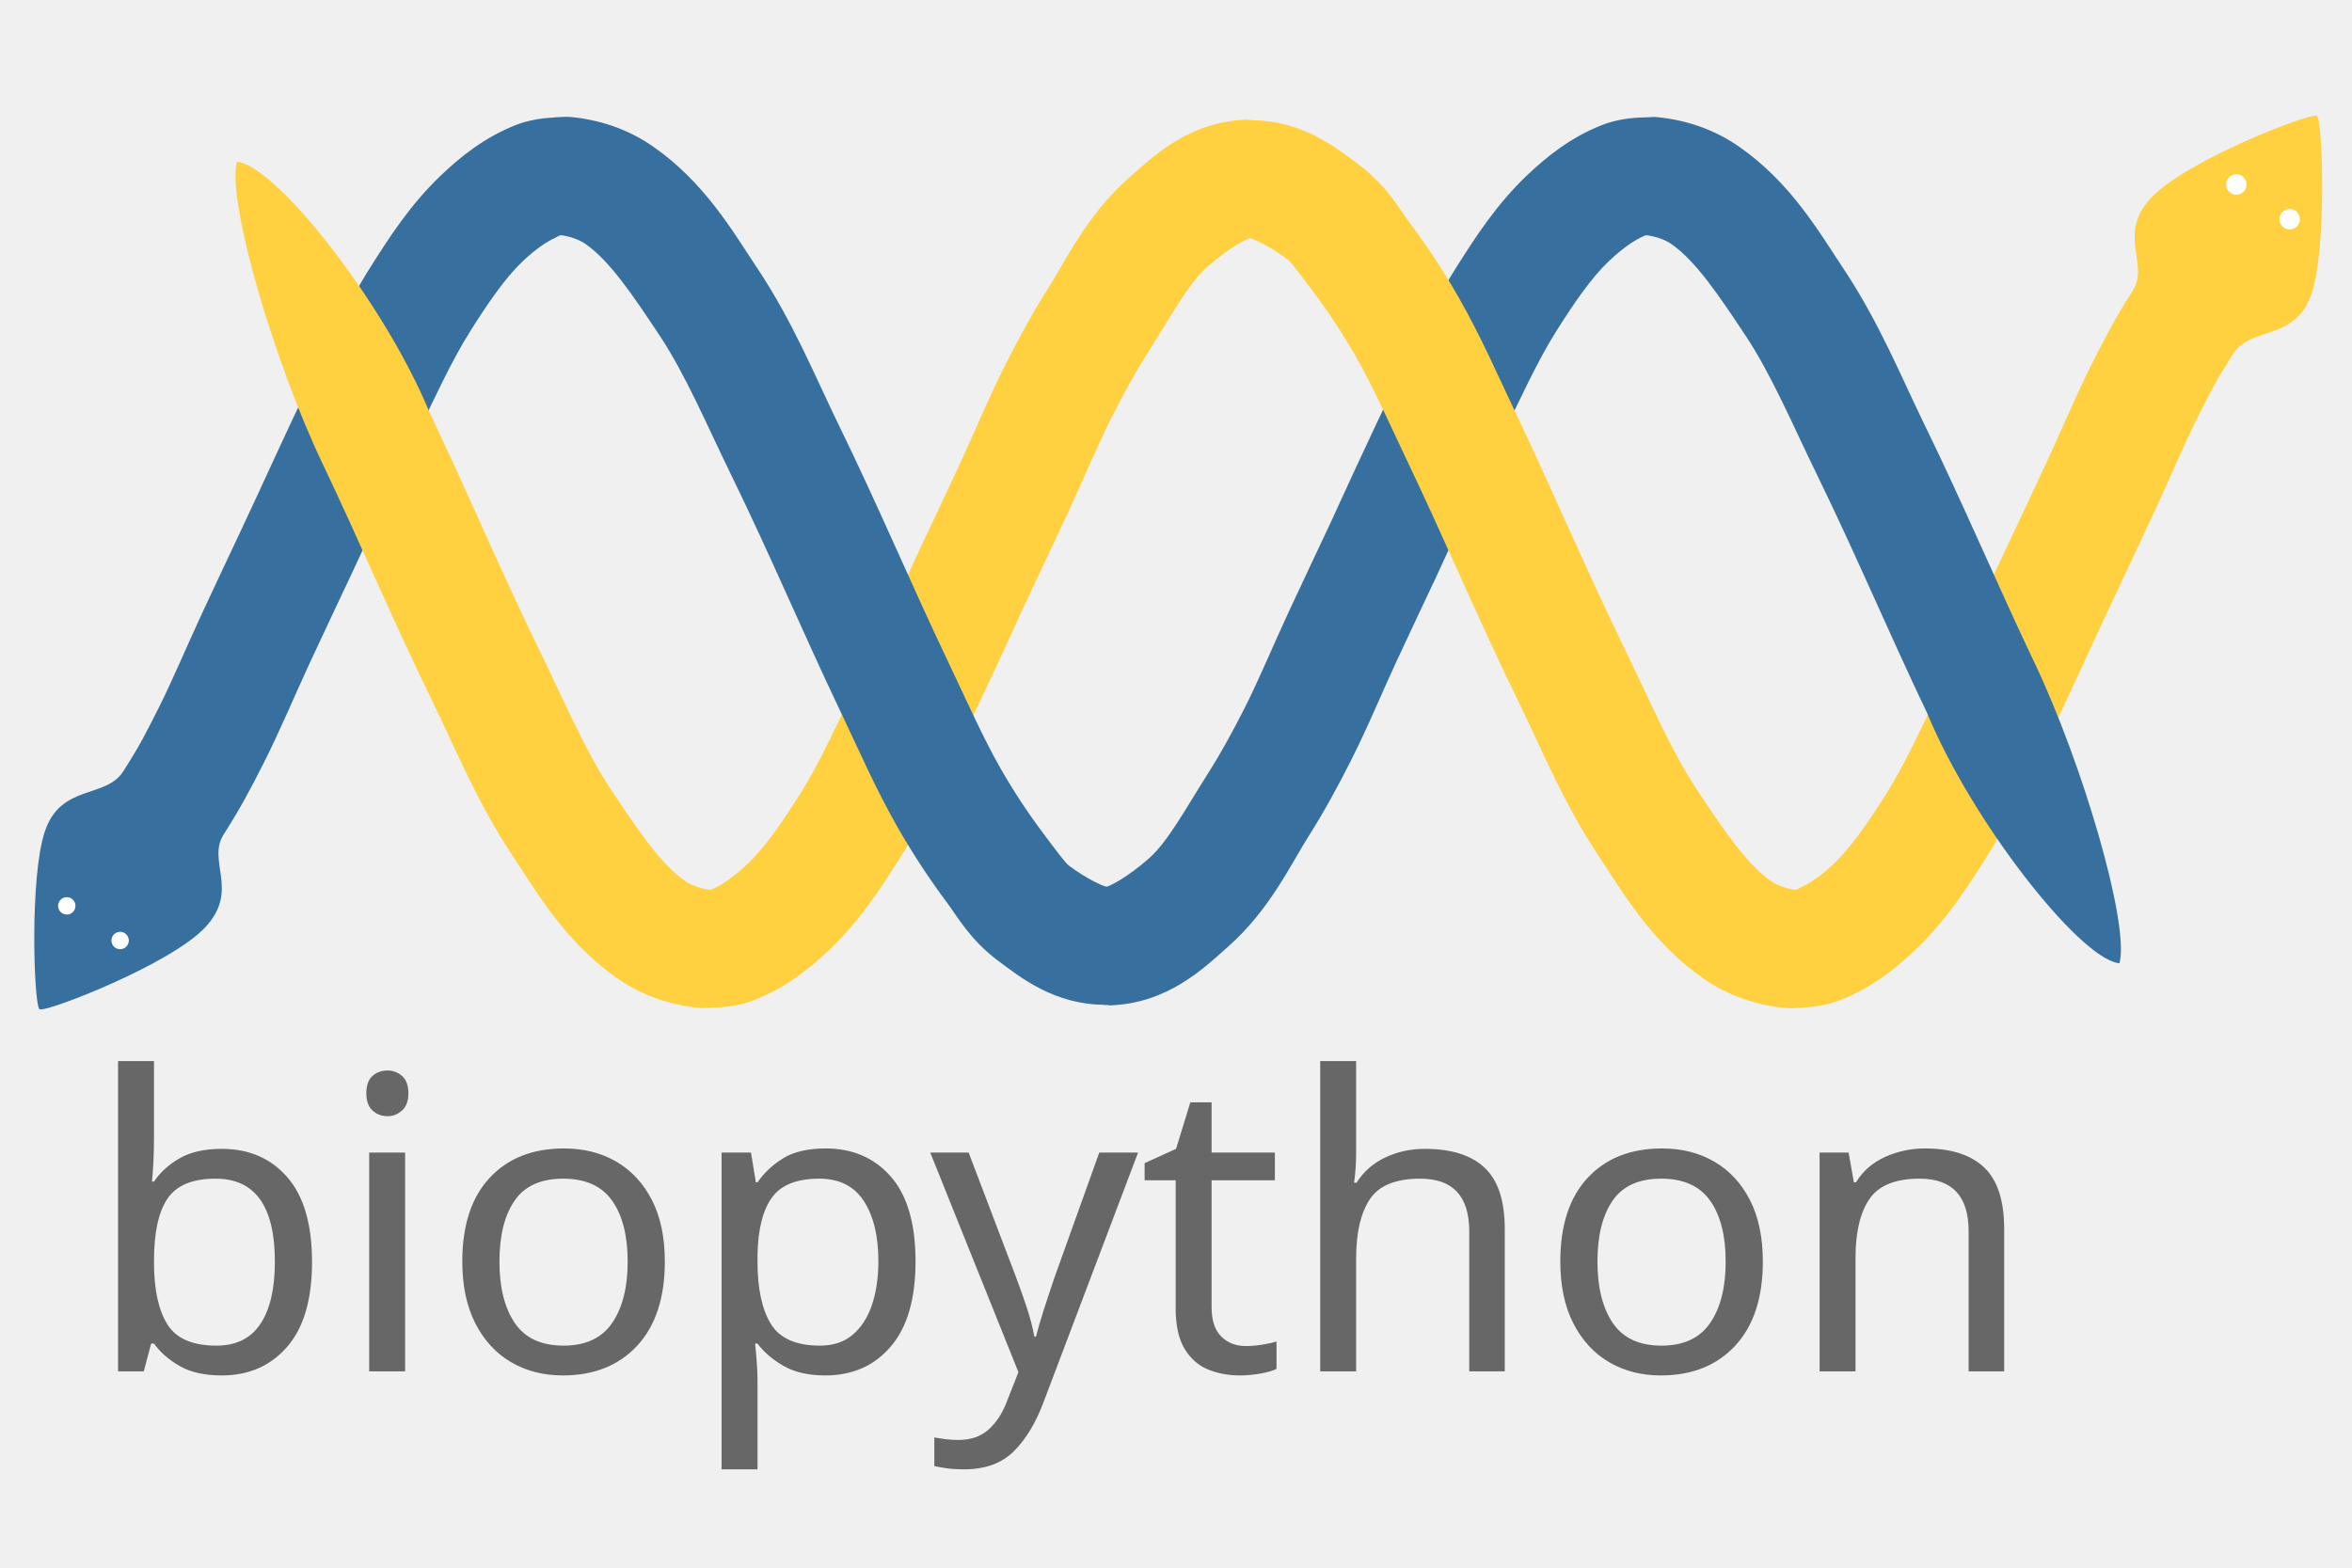
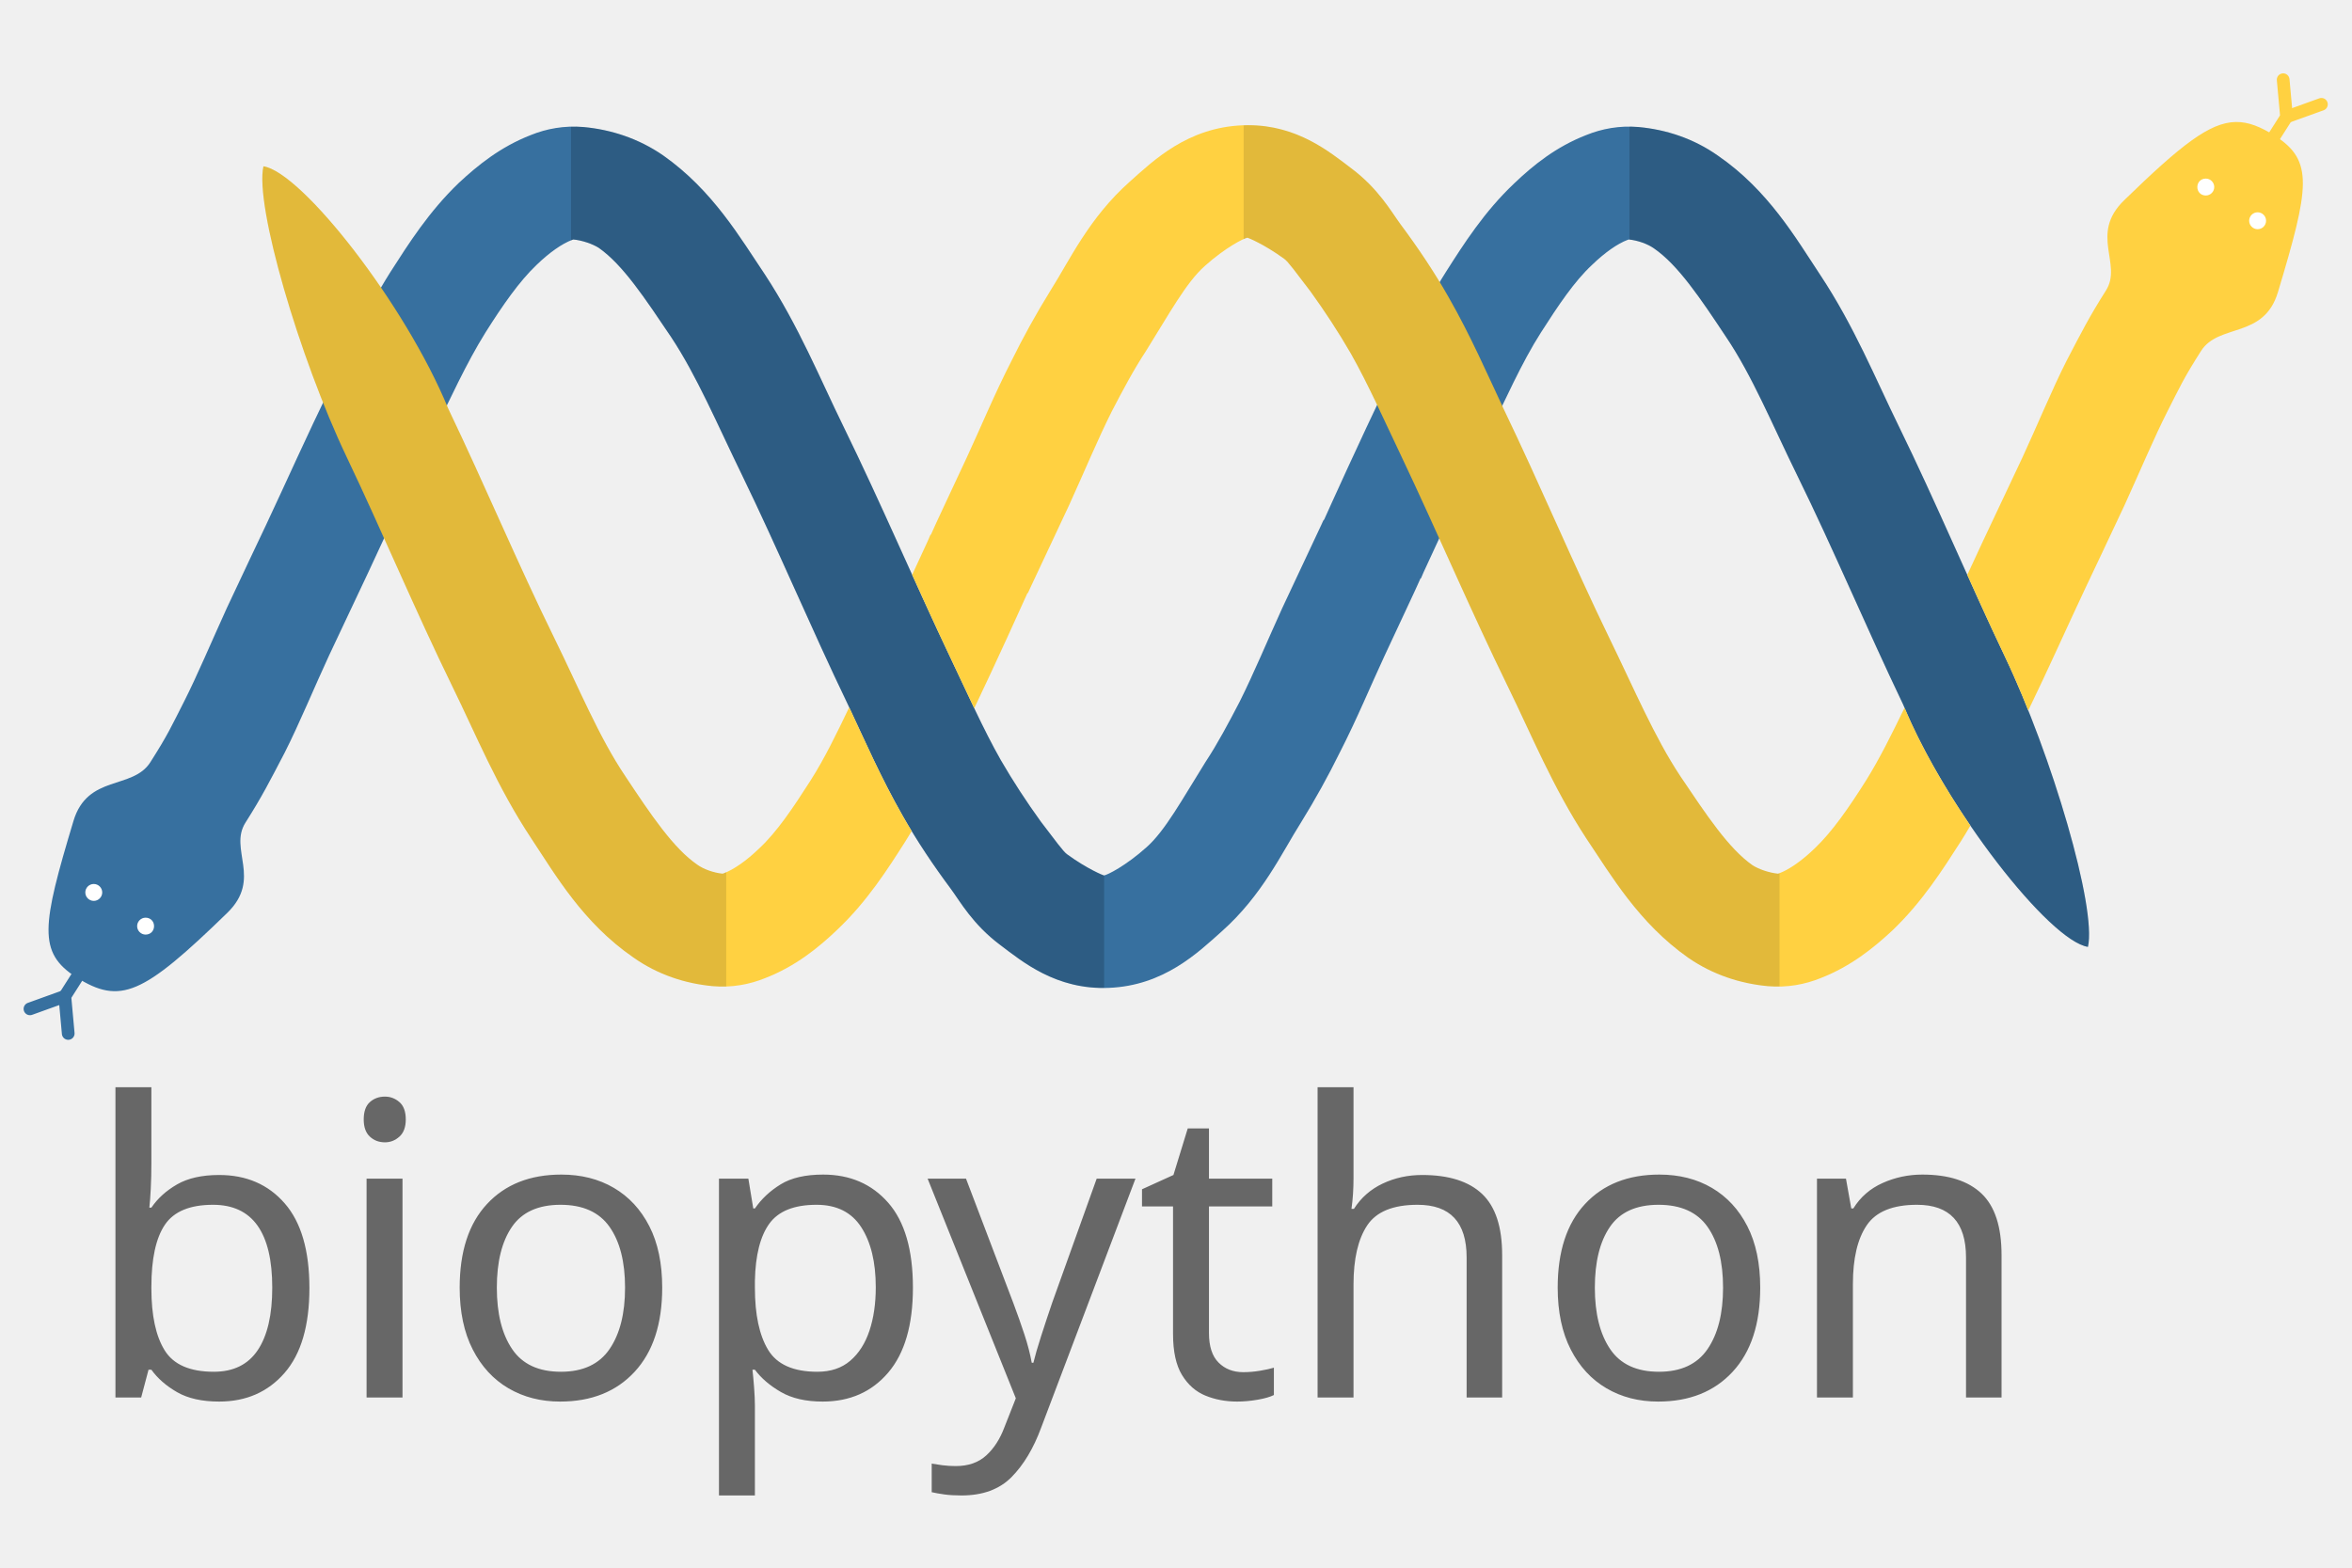
<svg xmlns="http://www.w3.org/2000/svg" width="1800" height="1200" viewBox="0 0 1800 1200" id="svg2" version="1.1">
-   <defs id="defs4" />
+   <defs id="defs4">
+     <pattern y="0" x="0" height="6" width="6" patternUnits="userSpaceOnUse" id="EMFhbasepattern" />
+   </defs>
  <g id="layer1" transform="translate(0,147.6378)">
-     <g id="g4310" transform="matrix(4.438293,0,0,4.438293,-595.1727,-792.7582)">
-       <g id="g4169">
-         <path id="path4161" d="m 444.843,318.898 c 2.34,-0.118 4.572,-0.502 6.588,-1.297 5.369,-2.118 9.43,-5.42 12.717,-8.537 5.357,-5.081 8.992,-10.786 12.168,-15.795 4.516,-7.122 7.619,-14.301 10.762,-20.678 l 0.008,-0.01 0.004,-0.01 c 4.011,-8.183 7.599,-16.327 11.307,-24.172 l 0,-0.002 0.002,-0.002 c 0,0 4.91,-10.406 6.924,-14.75 2.739,-5.908 5.365,-12.162 7.613,-16.586 2.248,-4.424 2.877,-5.821 6.023,-10.789 3.146,-4.968 10.873,-2.184 13.557,-10.466 2.567,-7.922 1.847,-28.714 0.972,-30.277 -1.688,-0.25 -22.324,7.76 -28.26,14.054 -5.936,6.294 -0.176,11.267 -3.165,15.988 -2.989,4.721 -4.386,7.369 -6.957,12.428 -2.571,5.059 -5.449,11.888 -7.928,17.236 -1.918,4.138 -6.859,14.612 -6.863,14.621 l -0.004,0.006 c -3.856,8.159 -7.408,16.212 -11.18,23.906 -3.408,6.916 -6.282,13.396 -9.703,18.791 -3.064,4.832 -5.944,9.057 -9.041,11.994 -1.991,1.888 -3.899,3.216 -5.543,4.018 l 0,20.328 z" style="color:#000000;font-style:normal;font-variant:normal;font-weight:normal;font-stretch:normal;font-size:medium;line-height:normal;font-family:sans-serif;text-indent:0;text-align:start;text-decoration:none;text-decoration-line:none;text-decoration-style:solid;text-decoration-color:#000000;letter-spacing:normal;word-spacing:normal;text-transform:none;direction:ltr;block-progression:tb;writing-mode:lr-tb;baseline-shift:baseline;text-anchor:start;white-space:normal;clip-rule:nonzero;display:inline;overflow:visible;visibility:visible;opacity:1;isolation:auto;mix-blend-mode:normal;color-interpolation:sRGB;color-interpolation-filters:linearRGB;solid-color:#000000;solid-opacity:1;fill:#ffd141;fill-opacity:1;fill-rule:nonzero;stroke:#ffd141;stroke-width:0.451;stroke-linecap:butt;stroke-linejoin:miter;stroke-miterlimit:4;stroke-dasharray:none;stroke-dashoffset:0;stroke-opacity:1;color-rendering:auto;image-rendering:auto;shape-rendering:auto;text-rendering:auto;enable-background:accumulate" />
-         <ellipse transform="scale(-1,-1)" ry="1.763" rx="1.763" cy="-183.154" cx="-528.913" id="ellipse4163" style="fill:#ffffff;fill-opacity:1;stroke:none;stroke-width:0.53;stroke-linecap:butt;stroke-miterlimit:4;stroke-dasharray:none;stroke-dashoffset:0;stroke-opacity:1" />
-         <ellipse transform="scale(-1,-1)" ry="1.763" rx="1.763" cy="-177.178" cx="-519.716" id="ellipse4165" style="fill:#ffffff;fill-opacity:1;stroke:none;stroke-width:0.53;stroke-linecap:butt;stroke-miterlimit:4;stroke-dasharray:none;stroke-dashoffset:0;stroke-opacity:1" />
+     <text xml:space="preserve" style="font-style:normal;font-variant:normal;font-weight:normal;font-stretch:normal;font-size:312.5px;line-height:125%;font-family:Comfortaa;-inkscape-font-specification:'Comfortaa, Normal';text-align:start;letter-spacing:0px;word-spacing:0px;writing-mode:lr-tb;text-anchor:start;fill:#676767;fill-opacity:1;stroke:none;stroke-width:1px;stroke-linecap:butt;stroke-linejoin:miter;stroke-opacity:1" x="61.793" y="922.077" id="text4326">
+       <tspan id="tspan4328" x="61.793" y="922.077" style="font-style:normal;font-variant:normal;font-weight:normal;font-stretch:normal;font-size:312.5px;line-height:125%;font-family:Comfortaa;-inkscape-font-specification:'Comfortaa, Normal';text-align:start;writing-mode:lr-tb;text-anchor:start">biopython</tspan>
+     </text>
+     <g id="g4359" transform="translate(2,6)">
+       <g id="g4477">
+         <g transform="matrix(0.9720211,0,0,0.9720211,27.24778,-11.97894)" id="g4170-7" style="stroke:#37709f;stroke-width:10;stroke-linecap:round;stroke-miterlimit:4;stroke-dasharray:none;stroke-opacity:1">
+           <path id="path4166-3" d="M 39.274,610.003 20.956,638.789 23.625,668.112" style="fill:none;fill-rule:evenodd;stroke:#37709f;stroke-width:10;stroke-linecap:round;stroke-linejoin:miter;stroke-miterlimit:4;stroke-dasharray:none;stroke-opacity:1" />
+           <path id="path4168-6" d="M 20.915,638.853 -6.5,648.737" style="fill:none;fill-rule:evenodd;stroke:#37709f;stroke-width:10;stroke-linecap:round;stroke-linejoin:miter;stroke-miterlimit:4;stroke-dasharray:none;stroke-opacity:1" />
+         </g>
+         <path id="path4194" d="m 444.637,-56.396 c -14.88,-1.294 -28.467,1.294 -40.436,6.146 -23.291,9.058 -40.759,23.291 -54.993,36.554 -22.968,21.997 -38.495,46.582 -52.405,68.255 -19.409,30.731 -32.672,61.786 -46.258,89.282 l 0,0 0,0 c -17.468,35.26 -32.995,70.52 -48.846,104.162 l 0,0 0,0 c 0,0 -21.35,44.964 -30.084,63.727 -11.646,25.555 -22.968,52.405 -32.672,71.489 -9.705,19.086 -12.293,25.232 -25.879,46.582 -13.587,21.35 -48.05,9.081 -58.846,44.987 -24.155,80.336 -27.42,100.625 2.098,119.609 33.847,21.221 50.801,13.783 115.622,-49.269 26.845,-26.113 0.971,-48.688 13.91,-69.068 12.94,-20.38 18.762,-32.025 30.084,-53.699 10.999,-21.674 23.291,-51.433 33.966,-74.401 8.411,-17.792 29.761,-63.08 29.761,-63.08 l 0,0 c 16.498,-35.26 32.025,-69.873 48.199,-103.192 14.557,-29.761 27.173,-57.581 41.73,-80.872 13.263,-21.026 25.879,-39.142 39.142,-51.758 9.704,-9.381 19.409,-16.174 27.173,-19.085 0.646,-0.324 1.618,-0.324 0.646,-0.324 7.117,0.646 15.204,3.558 19.733,6.469 18.438,12.939 35.259,38.495 55.315,68.255 19.733,29.761 35.26,66.638 54.346,105.78 27.496,56.61 52.405,116.131 80.872,175.328 12.616,26.849 25.232,55.963 42.054,85.401 10.999,19.409 23.615,38.172 36.878,55.963 7.117,9.705 16.821,27.173 37.525,42.7 17.145,12.94 43.024,34.613 83.137,32.996 42.377,-1.617 68.575,-27.173 86.367,-43.024 31.378,-27.82 46.259,-60.492 60.816,-83.46 10.999,-17.792 21.027,-35.907 29.761,-53.699 13.263,-25.879 23.615,-51.11 34.29,-74.077 7.764,-16.821 25.232,-53.699 27.496,-59.198 l 0.324,0 1.941,-4.529 c 0,0 32.025,-69.873 48.2,-102.545 14.557,-29.761 26.849,-57.904 41.73,-81.195 13.263,-20.703 25.555,-39.142 39.142,-51.758 9.705,-9.381 19.409,-16.174 27.173,-19.085 0.646,-0.324 1.617,-0.324 0.646,-0.324 7.117,0.646 14.881,3.558 19.409,6.793 18.439,12.616 35.584,38.172 55.316,67.932 20.056,29.761 35.26,66.962 54.346,105.78 27.82,56.61 52.729,116.131 81.196,175.652 32.672,79.578 111.922,180.83 141.36,185.359 6.793,-29.761 -27.496,-146.54 -63.727,-222.559 -27.173,-56.934 -52.077,-116.778 -81.191,-176.3 -17.468,-35.583 -33.966,-76.343 -60.169,-115.808 -18.439,-27.82 -39.465,-64.374 -77.961,-90.9 -18.762,-13.263 -39.789,-20.056 -60.816,-21.997 -14.557,-1.294 -28.143,1.294 -40.112,6.146 -23.291,9.058 -40.759,23.291 -54.993,36.877 -22.968,21.674 -38.819,46.582 -52.405,67.932 -19.409,30.731 -32.996,61.786 -46.582,89.282 -16.821,34.289 -43.994,94.458 -46.582,100.28 -0.324,0 -0.324,0.646 -0.646,0.646 l -1.617,3.558 c 0,0 -21.027,44.641 -29.761,63.403 -11.646,25.555 -21.674,49.817 -32.672,71.813 -8.411,16.174 -16.821,32.025 -26.203,46.259 -17.787,28.467 -30.727,52.405 -44.96,65.021 -15.851,14.233 -30.084,21.35 -32.672,21.674 -0.324,0 -12.616,-4.852 -28.144,-16.175 -2.911,-1.941 -9.381,-10.998 -20.056,-24.909 C 783.652,460.209 773.3,444.358 763.919,428.183 750.332,404.245 738.363,377.072 724.777,348.607 697.604,291.35 672.372,231.828 643.258,172.307 625.789,136.724 609.291,95.964 583.412,56.499 564.65,28.679 543.623,-7.875 505.452,-34.724 486.689,-47.664 465.664,-54.457 444.637,-56.398 Z" style="fill:#37709f;fill-opacity:1;fill-rule:nonzero;stroke:none" />
+         <path style="fill:#000000;fill-opacity:0.177;fill-rule:nonzero;stroke:none" d="m 843,516.436 c -0.027,0.004 -0.126,0.056 -0.15,0.059 -0.324,0 -12.615,-4.852 -28.143,-16.174 -2.911,-1.941 -9.382,-10.998 -20.057,-24.908 C 783.652,460.209 773.299,444.357 763.918,428.183 750.332,404.244 738.364,377.072 724.777,348.606 697.604,291.349 672.372,231.829 643.258,172.307 625.789,136.724 609.291,95.964 583.412,56.499 564.65,28.679 543.623,-7.874 505.451,-34.724 486.689,-47.663 465.664,-54.457 444.637,-56.398 l 0,0.002 c -3.285,-0.286 -6.481,-0.314 -9.637,-0.238 l 0,87.033 c 0.29,-0.117 0.618,-0.317 0.902,-0.424 0.318,-0.16 0.711,-0.24 0.916,-0.281 7.052,0.693 14.992,3.55 19.465,6.426 18.438,12.939 35.258,38.495 55.314,68.256 19.733,29.761 35.26,66.638 54.346,105.779 27.496,56.61 52.406,116.131 80.873,175.328 12.616,26.849 25.231,55.965 42.053,85.402 10.999,19.409 23.614,38.171 36.877,55.963 7.117,9.705 16.822,27.172 37.525,42.699 16.648,12.565 41.574,33.3 79.729,33.014 l 0,-86.125 z" id="path4444" />
+         <path style="fill:#000000;fill-opacity:0.177;fill-rule:nonzero;stroke:none" d="m 1245,29.766 c 6.921,0.766 14.323,3.547 18.703,6.676 18.439,12.616 35.584,38.173 55.316,67.934 20.056,29.761 35.26,66.961 54.346,105.779 27.82,56.61 52.728,116.132 81.195,175.652 32.672,79.578 111.924,180.828 141.361,185.357 6.793,-29.761 -27.497,-146.54 -63.728,-222.559 -27.173,-56.934 -52.076,-116.777 -81.189,-176.299 -17.468,-35.583 -33.967,-76.344 -60.17,-115.809 -18.439,-27.82 -39.466,-64.373 -77.961,-90.898 -18.762,-13.263 -39.789,-20.057 -60.816,-21.998 -2.394,-0.213 -4.718,-0.166 -7.057,-0.176 l 0,86.34 z" id="path4446" />
+         <path id="path4196" d="m 76.229,529.481 c 0,3.558 -2.911,6.47 -6.47,6.47 -3.558,0 -6.47,-2.911 -6.47,-6.47 0,-3.558 2.911,-6.47 6.47,-6.47 3.558,0 6.47,2.911 6.47,6.47 z" style="fill:#ffffff;fill-opacity:1;fill-rule:nonzero;stroke:none" />
+         <path id="path4198" d="m 115.894,555.276 c 0,3.558 -2.588,6.47 -6.47,6.47 -3.558,0 -6.47,-2.911 -6.47,-6.47 0,-3.558 2.911,-6.47 6.47,-6.47 3.882,0 6.47,2.911 6.47,6.47 z" style="fill:#ffffff;fill-opacity:1;fill-rule:nonzero;stroke:none" />
      </g>
-       <path style="color:#000000;font-style:normal;font-variant:normal;font-weight:normal;font-stretch:normal;font-size:medium;line-height:normal;font-family:sans-serif;text-indent:0;text-align:start;text-decoration:none;text-decoration-line:none;text-decoration-style:solid;text-decoration-color:#000000;letter-spacing:normal;word-spacing:normal;text-transform:none;direction:ltr;block-progression:tb;writing-mode:lr-tb;baseline-shift:baseline;text-anchor:start;white-space:normal;clip-rule:nonzero;display:inline;overflow:visible;visibility:visible;opacity:1;isolation:auto;mix-blend-mode:normal;color-interpolation:sRGB;color-interpolation-filters:linearRGB;solid-color:#000000;solid-opacity:1;fill:#ffd141;fill-opacity:1;fill-rule:nonzero;stroke:#ffd141;stroke-width:0.451;stroke-linecap:butt;stroke-linejoin:miter;stroke-miterlimit:4;stroke-dasharray:none;stroke-dashoffset:0;stroke-opacity:1;color-rendering:auto;image-rendering:auto;shape-rendering:auto;text-rendering:auto;enable-background:accumulate" d="m 349.887,186.273 0,-19.957 c -0.35,-9.3e-4 -0.628,-0.111 -0.988,-0.096 -9.825,0.409 -15.874,6.335 -20.016,10 -7.25,6.417 -10.711,14.021 -14.068,19.322 -2.621,4.14 -4.874,8.33 -6.957,12.428 -3.06,6.02 -5.449,11.888 -7.928,17.236 -1.792,3.866 -5.834,12.434 -6.412,13.66 l -0.045,0.057 -0.475,1.045 c 0,0 -7.383,16.193 -11.113,23.762 -3.412,6.923 -6.289,13.411 -9.713,18.811 -3.064,4.832 -5.942,9.057 -9.039,11.994 -2.281,2.163 -4.525,3.745 -6.295,4.443 -0.159,0.063 -0.279,0.053 -0.137,0.068 l 0,19.861 c 2.682,-0.013 5.208,-0.431 7.477,-1.326 5.369,-2.118 9.432,-5.42 12.719,-8.537 5.357,-5.081 8.99,-10.784 12.166,-15.793 4.516,-7.122 7.619,-14.303 10.762,-20.68 3.908,-7.93 10.263,-21.905 10.865,-23.229 0.004,-0.009 0.074,-0.158 0.078,-0.166 l 0.383,-0.809 c 0,0 4.91,-10.406 6.924,-14.75 2.739,-5.908 5.052,-11.546 7.613,-16.586 1.935,-3.807 3.901,-7.438 6.023,-10.789 4.17,-6.585 7.143,-12.14 10.428,-15.047 3.7,-3.275 6.955,-4.966 7.592,-4.992 0.004,-1.6e-4 0.144,0.065 0.156,0.068 z" id="path4155" />
-       <path id="path4252" d="m 229.686,165.84 0,20.328 c 0.24,-0.117 0.756,-0.377 0.981,-0.466 0.192,-0.02 0.173,-0.015 -0.079,-0.038 1.693,0.158 3.499,0.818 4.555,1.551 4.27,2.964 8.235,8.884 12.82,15.783 4.601,6.924 8.174,15.489 12.598,24.541 6.407,13.112 12.209,26.893 18.791,40.686 2.954,6.189 5.869,12.96 9.758,19.762 2.574,4.503 5.431,8.85 8.537,13.002 1.661,2.22 3.864,6.281 8.701,9.887 3.836,2.86 9.61,7.524 18.293,7.547 l 0,-19.957 c -0.298,-0.079 -2.945,-1.093 -6.338,-3.623 -0.674,-0.503 -2.187,-2.552 -4.645,-5.836 -2.615,-3.494 -5.02,-7.16 -7.186,-10.947 -3.159,-5.524 -5.91,-11.822 -9.072,-18.447 -6.312,-13.226 -12.132,-27.065 -18.869,-40.852 -4.037,-8.261 -7.846,-17.705 -13.91,-26.83 -4.298,-6.468 -9.161,-14.959 -18.076,-21.146 -4.359,-3.025 -9.222,-4.575 -14.092,-5.031 l -0.002,0 c -0.968,-0.09 -1.85,0.042 -2.766,0.088 z" style="color:#000000;font-style:normal;font-variant:normal;font-weight:normal;font-stretch:normal;font-size:medium;line-height:normal;font-family:sans-serif;text-indent:0;text-align:start;text-decoration:none;text-decoration-line:none;text-decoration-style:solid;text-decoration-color:#000000;letter-spacing:normal;word-spacing:normal;text-transform:none;direction:ltr;block-progression:tb;writing-mode:lr-tb;baseline-shift:baseline;text-anchor:start;white-space:normal;clip-rule:nonzero;display:inline;overflow:visible;visibility:visible;opacity:1;isolation:auto;mix-blend-mode:normal;color-interpolation:sRGB;color-interpolation-filters:linearRGB;solid-color:#000000;solid-opacity:1;fill:#37709f;fill-opacity:1;fill-rule:nonzero;stroke:#37709f;stroke-width:0.451;stroke-linecap:butt;stroke-linejoin:miter;stroke-miterlimit:4;stroke-dasharray:none;stroke-dashoffset:0;stroke-opacity:1;color-rendering:auto;image-rendering:auto;shape-rendering:auto;text-rendering:auto;enable-background:accumulate" />
-       <path id="path4247" d="m 324.641,298.465 0,19.957 c 0.35,9.3e-4 0.628,0.111 0.988,0.096 9.825,-0.409 15.874,-6.335 20.016,-10 7.25,-6.417 10.711,-14.021 14.068,-19.322 2.621,-4.14 4.874,-8.33 6.957,-12.428 3.06,-6.02 5.449,-11.888 7.928,-17.236 1.792,-3.866 5.834,-12.434 6.412,-13.66 l 0.045,-0.057 0.475,-1.045 c 0,0 7.383,-16.193 11.113,-23.762 3.412,-6.923 6.289,-13.411 9.713,-18.811 3.064,-4.832 5.942,-9.057 9.039,-11.994 2.281,-2.163 4.525,-3.745 6.295,-4.443 0.159,-0.063 0.279,-0.053 0.137,-0.068 l 0,-19.861 c -2.682,0.013 -5.208,0.431 -7.477,1.326 -5.369,2.118 -9.432,5.42 -12.719,8.537 -5.357,5.081 -8.99,10.784 -12.166,15.793 -4.516,7.122 -7.619,14.303 -10.762,20.68 -3.908,7.93 -10.263,21.905 -10.865,23.229 -0.004,0.009 -0.074,0.158 -0.078,0.166 l -0.383,0.809 c 0,0 -4.91,10.406 -6.924,14.75 -2.739,5.908 -5.052,11.546 -7.613,16.586 -1.935,3.807 -3.901,7.438 -6.023,10.789 -4.17,6.585 -7.143,12.14 -10.428,15.047 -3.7,3.275 -6.955,4.966 -7.592,4.992 -0.004,1.6e-4 -0.144,-0.065 -0.156,-0.068 z" style="color:#000000;font-style:normal;font-variant:normal;font-weight:normal;font-stretch:normal;font-size:medium;line-height:normal;font-family:sans-serif;text-indent:0;text-align:start;text-decoration:none;text-decoration-line:none;text-decoration-style:solid;text-decoration-color:#000000;letter-spacing:normal;word-spacing:normal;text-transform:none;direction:ltr;block-progression:tb;writing-mode:lr-tb;baseline-shift:baseline;text-anchor:start;white-space:normal;clip-rule:nonzero;display:inline;overflow:visible;visibility:visible;opacity:1;isolation:auto;mix-blend-mode:normal;color-interpolation:sRGB;color-interpolation-filters:linearRGB;solid-color:#000000;solid-opacity:1;fill:#37709f;fill-opacity:1;fill-rule:nonzero;stroke:#37709f;stroke-width:0.451;stroke-linecap:butt;stroke-linejoin:miter;stroke-miterlimit:4;stroke-dasharray:none;stroke-dashoffset:0;stroke-opacity:1;color-rendering:auto;image-rendering:auto;shape-rendering:auto;text-rendering:auto;enable-background:accumulate" />
-       <path id="path3102" d="m 417.826,165.83 0,19.861 c -0.016,-0.002 0.041,-0.005 0.016,-0.008 1.693,0.158 3.497,0.816 4.553,1.549 4.27,2.964 8.237,8.884 12.822,15.783 4.601,6.924 8.174,15.491 12.598,24.543 6.407,13.112 12.207,26.893 18.789,40.686 7.618,18.484 25.966,41.919 32.795,42.996 1.547,-6.884 -6.357,-33.991 -14.744,-51.611 -6.312,-13.226 -12.134,-27.065 -18.871,-40.852 -4.037,-8.261 -7.846,-17.705 -13.91,-26.83 -4.298,-6.468 -9.159,-14.957 -18.074,-21.145 -4.359,-3.025 -9.223,-4.577 -14.094,-5.033 -0.658,-0.062 -1.245,0.058 -1.879,0.061 z" style="color:#000000;font-style:normal;font-variant:normal;font-weight:normal;font-stretch:normal;font-size:medium;line-height:normal;font-family:sans-serif;text-indent:0;text-align:start;text-decoration:none;text-decoration-line:none;text-decoration-style:solid;text-decoration-color:#000000;letter-spacing:normal;word-spacing:normal;text-transform:none;direction:ltr;block-progression:tb;writing-mode:lr-tb;baseline-shift:baseline;text-anchor:start;white-space:normal;clip-rule:nonzero;display:inline;overflow:visible;visibility:visible;opacity:1;isolation:auto;mix-blend-mode:normal;color-interpolation:sRGB;color-interpolation-filters:linearRGB;solid-color:#000000;solid-opacity:1;fill:#37709f;fill-opacity:1;fill-rule:nonzero;stroke:#37709f;stroke-width:0.451;stroke-linecap:butt;stroke-linejoin:miter;stroke-miterlimit:4;stroke-dasharray:none;stroke-dashoffset:0;stroke-opacity:1;color-rendering:auto;image-rendering:auto;shape-rendering:auto;text-rendering:auto;enable-background:accumulate" />
-       <g id="g4259" style="stroke:#37709f;stroke-width:0.451;stroke-miterlimit:4;stroke-dasharray:none;stroke-opacity:1" transform="translate(-3.154366,0)">
-         <path style="color:#000000;font-style:normal;font-variant:normal;font-weight:normal;font-stretch:normal;font-size:medium;line-height:normal;font-family:sans-serif;text-indent:0;text-align:start;text-decoration:none;text-decoration-line:none;text-decoration-style:solid;text-decoration-color:#000000;letter-spacing:normal;word-spacing:normal;text-transform:none;direction:ltr;block-progression:tb;writing-mode:lr-tb;baseline-shift:baseline;text-anchor:start;white-space:normal;clip-rule:nonzero;display:inline;overflow:visible;visibility:visible;opacity:1;isolation:auto;mix-blend-mode:normal;color-interpolation:sRGB;color-interpolation-filters:linearRGB;solid-color:#000000;solid-opacity:1;fill:#37709f;fill-opacity:1;fill-rule:nonzero;stroke:#37709f;stroke-width:0.451;stroke-linecap:butt;stroke-linejoin:miter;stroke-miterlimit:4;stroke-dasharray:none;stroke-dashoffset:0;stroke-opacity:1;color-rendering:auto;image-rendering:auto;shape-rendering:auto;text-rendering:auto;enable-background:accumulate" d="m 232.84,165.84 c -2.34,0.118 -4.572,0.502 -6.588,1.297 -5.369,2.118 -9.43,5.42 -12.717,8.537 -5.357,5.081 -8.992,10.786 -12.168,15.795 -4.516,7.122 -7.619,14.301 -10.762,20.678 l -0.008,0.01 -0.004,0.01 c -4.011,8.183 -7.599,16.327 -11.307,24.172 l 0,0.002 -0.002,0.002 c 0,0 -4.91,10.406 -6.924,14.75 -2.739,5.908 -5.365,12.162 -7.613,16.586 -2.248,4.424 -2.877,5.821 -6.023,10.789 -3.146,4.968 -10.873,2.184 -13.557,10.466 -2.567,7.922 -1.847,28.714 -0.972,30.277 1.688,0.25 22.324,-7.76 28.26,-14.054 5.936,-6.294 0.176,-11.267 3.165,-15.988 2.989,-4.721 4.386,-7.369 6.957,-12.428 2.571,-5.059 5.449,-11.888 7.928,-17.236 1.918,-4.138 6.859,-14.612 6.863,-14.621 l 0.004,-0.006 c 3.856,-8.159 7.408,-16.212 11.18,-23.906 3.408,-6.916 6.282,-13.396 9.703,-18.791 3.064,-4.832 5.944,-9.057 9.041,-11.994 1.991,-1.888 3.899,-3.216 5.543,-4.018 l 0,-20.328 z" id="path4257" />
-         <ellipse style="fill:#ffffff;fill-opacity:1;stroke:#37709f;stroke-width:0.53;stroke-linecap:butt;stroke-miterlimit:4;stroke-dasharray:none;stroke-dashoffset:0;stroke-opacity:1" id="path4314" cx="148.769" cy="301.584" rx="1.763" ry="1.763" />
-         <ellipse style="fill:#ffffff;fill-opacity:1;stroke:#37709f;stroke-width:0.53;stroke-linecap:butt;stroke-miterlimit:4;stroke-dasharray:none;stroke-dashoffset:0;stroke-opacity:1" id="path4314-0" cx="157.966" cy="307.561" rx="1.763" ry="1.763" />
+       <g id="g4345" transform="matrix(-0.9720211,0,0,-0.9720211,1813.908,527.0522)">
+         <g style="stroke:#ffd141;stroke-width:10;stroke-linecap:round;stroke-miterlimit:4;stroke-dasharray:none;stroke-opacity:1" id="g4347" transform="translate(46.93761,-30.59855)">
+           <path style="fill:none;fill-rule:evenodd;stroke:#ffd141;stroke-width:10;stroke-linecap:round;stroke-linejoin:miter;stroke-miterlimit:4;stroke-dasharray:none;stroke-opacity:1" d="M 39.274,610.003 20.956,638.789 23.625,668.112" id="path4349" />
+           <path style="fill:none;fill-rule:evenodd;stroke:#ffd141;stroke-width:10;stroke-linecap:round;stroke-linejoin:miter;stroke-miterlimit:4;stroke-dasharray:none;stroke-opacity:1" d="M 20.915,638.853 -6.5,648.737" id="path4351" />
+         </g>
+         <path style="fill:#ffd141;fill-opacity:1;fill-rule:nonzero;stroke:none" d="m 1711.064,87.375 c -19.977,0.328 -41.919,17.586 -85.471,59.949 -26.845,26.112 -0.971,48.689 -13.91,69.068 -12.94,20.38 -18.762,32.025 -30.084,53.699 -10.999,21.674 -23.292,51.433 -33.967,74.4 -8.411,17.792 -29.76,63.08 -29.76,63.08 -4.155,8.88 -8.247,17.717 -12.305,26.504 9.449,20.994 18.891,41.773 28.625,62.168 6.144,12.891 12.227,26.968 18.068,41.58 15.352,-31.648 29.336,-63.164 43.57,-93.375 0,0 21.35,-44.964 30.084,-63.727 11.646,-25.555 22.969,-52.404 32.674,-71.488 9.705,-19.086 12.291,-25.232 25.877,-46.582 13.586,-21.35 48.05,-9.083 58.846,-44.988 24.154,-80.336 27.421,-100.625 -2.098,-119.609 -11.106,-6.963 -20.394,-10.84 -30.15,-10.68 z m -756.223,2.449 c -1.226,0.006 -2.465,0.033 -3.719,0.084 -42.377,1.617 -68.574,27.175 -86.365,43.025 -31.378,27.82 -46.259,60.491 -60.816,83.459 -10.999,17.792 -21.028,35.907 -29.762,53.699 -13.263,25.879 -23.614,51.111 -34.289,74.078 -7.764,16.821 -25.232,53.698 -27.496,59.197 l -0.324,0 -1.941,4.529 c 0,0 -5.346,11.618 -12.049,26.096 9.495,20.968 18.972,41.76 28.697,62.252 6.527,13.674 12.678,27.036 18.816,39.898 16.607,-34.703 38.259,-82.64 40.557,-87.811 0.324,0 0.324,-0.646 0.646,-0.646 l 1.617,-3.559 c 0,0 21.026,-44.64 29.76,-63.402 11.646,-25.555 21.673,-49.817 32.672,-71.812 8.411,-16.174 16.822,-32.026 26.203,-46.26 17.787,-28.467 30.727,-52.405 44.961,-65.021 15.851,-14.233 30.084,-21.35 32.672,-21.674 0.324,0 12.617,4.854 28.145,16.176 2.911,1.941 9.38,10.998 20.055,24.908 10.998,15.204 21.351,31.054 30.732,47.229 13.586,23.938 25.556,51.112 39.143,79.578 27.173,57.257 52.404,116.777 81.517,176.299 17.468,35.583 33.967,76.343 59.846,115.809 18.762,27.819 39.789,64.373 77.961,91.223 18.762,12.939 39.788,19.733 60.814,21.674 l 0,-0.002 c 14.88,1.294 28.467,-1.295 40.436,-6.146 23.291,-9.058 40.759,-23.29 54.992,-36.553 22.968,-21.997 38.496,-46.582 52.406,-68.256 2.508,-3.972 4.91,-7.948 7.227,-11.922 -19.771,-28.952 -38.124,-60.938 -50.4,-90.191 -9.82,20.288 -19.226,39.238 -29.611,55.855 -13.263,21.026 -25.88,39.14 -39.143,51.756 -9.704,9.381 -19.408,16.175 -27.172,19.086 -0.34,0.17 -0.751,0.249 -0.941,0.287 -7.045,-0.698 -14.97,-3.56 -19.438,-6.432 -18.438,-12.939 -35.26,-38.495 -55.316,-68.256 -19.733,-29.761 -35.26,-66.638 -54.346,-105.779 -27.496,-56.61 -52.404,-116.133 -80.871,-175.33 -12.616,-26.849 -25.233,-55.963 -42.055,-85.4 -10.999,-19.409 -23.614,-38.171 -36.877,-55.963 -7.117,-9.705 -16.822,-27.174 -37.525,-42.701 -16.609,-12.535 -41.416,-33.267 -79.418,-33.08 z M 201.609,121.287 c -6.793,29.761 27.497,146.54 63.729,222.559 27.173,56.934 52.078,116.779 81.191,176.301 17.468,35.583 33.965,76.344 60.168,115.809 18.439,27.82 39.466,64.373 77.961,90.898 18.762,13.263 39.79,20.057 60.816,21.998 14.557,1.294 28.142,-1.295 40.111,-6.146 23.291,-9.058 40.76,-23.291 54.994,-36.877 22.968,-21.674 38.818,-46.583 52.404,-67.934 1.625,-2.573 3.195,-5.147 4.742,-7.723 -2.341,-3.858 -4.64,-7.736 -6.857,-11.648 -16.339,-28.594 -28.709,-56.866 -40.967,-83.07 -9.757,20.409 -19.074,39.547 -29.703,56.184 -13.263,20.703 -25.556,39.142 -39.143,51.758 -9.705,9.381 -19.408,16.173 -27.172,19.084 -0.331,0.166 -0.739,0.248 -0.936,0.287 -7.038,-0.697 -14.653,-3.565 -19.121,-6.756 -18.439,-12.616 -35.584,-38.171 -55.316,-67.932 -20.056,-29.761 -35.26,-66.961 -54.346,-105.779 C 396.346,425.689 371.438,366.167 342.971,306.646 310.298,227.068 231.047,125.816 201.609,121.287 Z" transform="matrix(-1.028784,0,0,-1.028784,1868.178,694.1105)" id="path4353" />
+         <path style="fill:#ffffff;fill-opacity:1;fill-rule:nonzero;stroke:none" d="m 97.329,526.447 c 0,3.661 -2.995,6.656 -6.656,6.656 -3.661,0 -6.656,-2.995 -6.656,-6.656 0,-3.661 2.995,-6.656 6.656,-6.656 3.661,0 6.656,2.995 6.656,6.656 z" id="path4355" />
+         <path style="fill:#ffffff;fill-opacity:1;fill-rule:nonzero;stroke:none" d="m 138.135,552.985 c 0,3.661 -2.662,6.656 -6.656,6.656 -3.661,0 -6.656,-2.995 -6.656,-6.656 0,-3.661 2.995,-6.656 6.656,-6.656 3.994,0 6.656,2.995 6.656,6.656 z" id="path4357" />
+         <path style="fill:#000000;fill-opacity:0.117;fill-rule:nonzero;stroke:none" d="m 951.766,89.904 0,87.172 c 1.2,-0.52 2.44,-1.06 2.916,-1.119 0.324,0 12.617,4.854 28.145,16.176 2.911,1.941 9.38,10.998 20.055,24.908 10.998,15.204 21.351,31.054 30.732,47.229 13.586,23.938 25.556,51.112 39.143,79.578 27.173,57.257 52.404,116.777 81.517,176.299 17.468,35.583 33.967,76.343 59.846,115.809 18.762,27.819 39.789,64.373 77.961,91.223 18.762,12.939 39.788,19.733 60.814,21.674 l 0,-0.002 c 3.066,0.267 6.039,0.27 8.992,0.221 l 0,-86.713 c -0.082,0.031 -0.176,0.091 -0.258,0.121 -0.32,0.16 -0.716,0.24 -0.92,0.281 -7.051,-0.694 -14.987,-3.551 -19.459,-6.426 -18.438,-12.939 -35.26,-38.495 -55.316,-68.256 -19.733,-29.761 -35.26,-66.638 -54.346,-105.779 -27.496,-56.61 -52.404,-116.133 -80.871,-175.33 -12.616,-26.849 -25.233,-55.963 -42.055,-85.4 -10.999,-19.409 -23.614,-38.171 -36.877,-55.963 -7.117,-9.705 -16.822,-27.174 -37.525,-42.701 -17.051,-12.869 -42.755,-34.357 -82.494,-33 z" id="path4455" transform="matrix(-1.028784,0,0,-1.028784,1868.178,694.1105)" />
+         <path style="fill:#000000;fill-opacity:0.117;fill-rule:nonzero;stroke:none" d="m 555.785,749.109 0,-87.523 c -0.621,0.27 -1.301,0.668 -1.9,0.893 -0.318,0.159 -0.709,0.24 -0.914,0.281 -7.044,-0.694 -14.67,-3.555 -19.143,-6.75 -18.439,-12.616 -35.584,-38.171 -55.316,-67.932 -20.056,-29.761 -35.26,-66.961 -54.346,-105.779 C 396.346,425.689 371.438,366.167 342.971,306.646 310.298,227.068 231.047,125.816 201.609,121.287 c -6.793,29.761 27.497,146.54 63.729,222.559 27.173,56.934 52.078,116.779 81.191,176.301 17.468,35.583 33.965,76.344 60.168,115.809 18.439,27.82 39.466,64.373 77.961,90.898 18.762,13.263 39.79,20.057 60.816,21.998 3.499,0.311 6.933,0.373 10.311,0.258 z" id="path4448" transform="matrix(-1.028784,0,0,-1.028784,1868.178,694.1105)" />
      </g>
-       <path style="color:#000000;font-style:normal;font-variant:normal;font-weight:normal;font-stretch:normal;font-size:medium;line-height:normal;font-family:sans-serif;text-indent:0;text-align:start;text-decoration:none;text-decoration-line:none;text-decoration-style:solid;text-decoration-color:#000000;letter-spacing:normal;word-spacing:normal;text-transform:none;direction:ltr;block-progression:tb;writing-mode:lr-tb;baseline-shift:baseline;text-anchor:start;white-space:normal;clip-rule:nonzero;display:inline;overflow:visible;visibility:visible;opacity:1;isolation:auto;mix-blend-mode:normal;color-interpolation:sRGB;color-interpolation-filters:linearRGB;solid-color:#000000;solid-opacity:1;fill:#ffd141;fill-opacity:1;fill-rule:nonzero;stroke:#ffd141;stroke-width:0.451;stroke-linecap:butt;stroke-linejoin:miter;stroke-miterlimit:4;stroke-dasharray:none;stroke-dashoffset:0;stroke-opacity:1;color-rendering:auto;image-rendering:auto;shape-rendering:auto;text-rendering:auto;enable-background:accumulate" d="m 444.843,318.898 0,-20.328 c -0.24,0.117 -0.756,0.377 -0.981,0.466 -0.192,0.02 -0.173,0.015 0.079,0.038 -1.693,-0.158 -3.499,-0.818 -4.555,-1.551 -4.27,-2.964 -8.235,-8.884 -12.82,-15.783 -4.601,-6.924 -8.174,-15.489 -12.598,-24.541 -6.407,-13.112 -12.209,-26.893 -18.791,-40.686 -2.954,-6.189 -5.869,-12.96 -9.758,-19.762 -2.574,-4.503 -5.431,-8.85 -8.537,-13.002 -1.661,-2.22 -3.864,-6.281 -8.701,-9.887 -3.836,-2.86 -9.61,-7.524 -18.293,-7.547 l 0,19.957 c 0.298,0.079 2.945,1.093 6.338,3.623 0.674,0.503 2.187,2.552 4.645,5.836 2.615,3.494 5.02,7.16 7.186,10.947 3.159,5.524 5.91,11.822 9.072,18.447 6.312,13.226 12.132,27.065 18.869,40.852 4.037,8.261 7.846,17.705 13.91,26.83 4.298,6.468 9.161,14.959 18.076,21.146 4.359,3.025 9.222,4.575 14.092,5.031 l 0.002,0 c 0.968,0.09 1.85,-0.042 2.766,-0.088 z" id="path4153" />
-       <path style="color:#000000;font-style:normal;font-variant:normal;font-weight:normal;font-stretch:normal;font-size:medium;line-height:normal;font-family:sans-serif;text-indent:0;text-align:start;text-decoration:none;text-decoration-line:none;text-decoration-style:solid;text-decoration-color:#000000;letter-spacing:normal;word-spacing:normal;text-transform:none;direction:ltr;block-progression:tb;writing-mode:lr-tb;baseline-shift:baseline;text-anchor:start;white-space:normal;clip-rule:nonzero;display:inline;overflow:visible;visibility:visible;opacity:1;isolation:auto;mix-blend-mode:normal;color-interpolation:sRGB;color-interpolation-filters:linearRGB;solid-color:#000000;solid-opacity:1;fill:#ffd141;fill-opacity:1;fill-rule:nonzero;stroke:#ffd141;stroke-width:0.451;stroke-linecap:butt;stroke-linejoin:miter;stroke-miterlimit:4;stroke-dasharray:none;stroke-dashoffset:0;stroke-opacity:1;color-rendering:auto;image-rendering:auto;shape-rendering:auto;text-rendering:auto;enable-background:accumulate" d="m 256.702,318.908 0,-19.861 c 0.016,0.002 -0.041,0.005 -0.016,0.008 -1.693,-0.158 -3.497,-0.816 -4.553,-1.549 -4.27,-2.964 -8.237,-8.884 -12.822,-15.783 -4.601,-6.924 -8.174,-15.491 -12.598,-24.543 -6.407,-13.112 -12.207,-26.893 -18.789,-40.686 -7.618,-18.484 -25.966,-41.919 -32.795,-42.996 -1.547,6.884 6.357,33.991 14.744,51.611 6.312,13.226 12.134,27.065 18.871,40.852 4.037,8.261 7.846,17.705 13.91,26.83 4.298,6.468 9.159,14.957 18.074,21.145 4.359,3.025 9.223,4.577 14.094,5.033 0.658,0.062 1.245,-0.058 1.879,-0.061 z" id="path4157" />
+       <g transform="matrix(-0.9720211,0,0,-0.9720211,1813.908,527.0522)" id="g4392" />
    </g>
-     <text xml:space="preserve" style="font-style:normal;font-variant:normal;font-weight:normal;font-stretch:normal;font-size:312.5px;line-height:125%;font-family:Comfortaa;-inkscape-font-specification:'Comfortaa, Normal';text-align:start;letter-spacing:0px;word-spacing:0px;writing-mode:lr-tb;text-anchor:start;fill:#676767;fill-opacity:1;stroke:none;stroke-width:1px;stroke-linecap:butt;stroke-linejoin:miter;stroke-opacity:1" x="63.793" y="902.077" id="text4326">
-       <tspan id="tspan4328" x="63.793" y="902.077" style="font-style:normal;font-variant:normal;font-weight:normal;font-stretch:normal;font-size:312.5px;line-height:125%;font-family:Comfortaa;-inkscape-font-specification:'Comfortaa, Normal';text-align:start;writing-mode:lr-tb;text-anchor:start">biopython</tspan>
-     </text>
  </g>
</svg>
